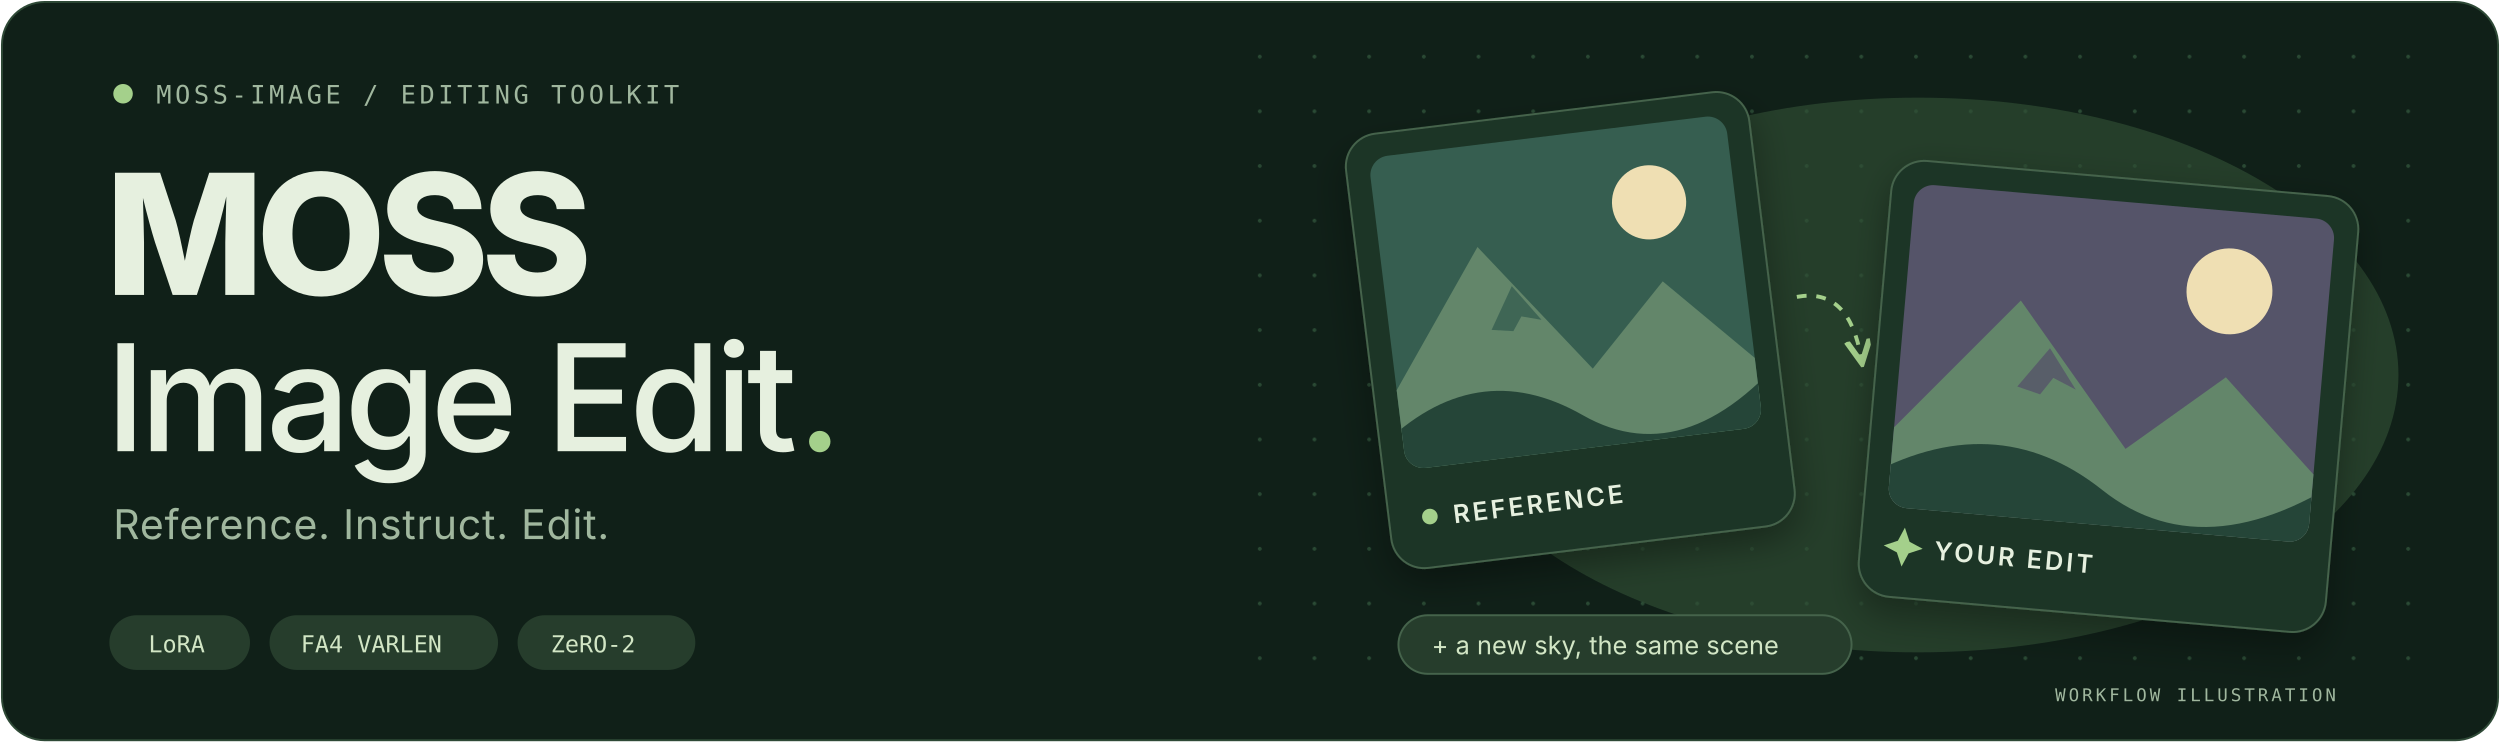
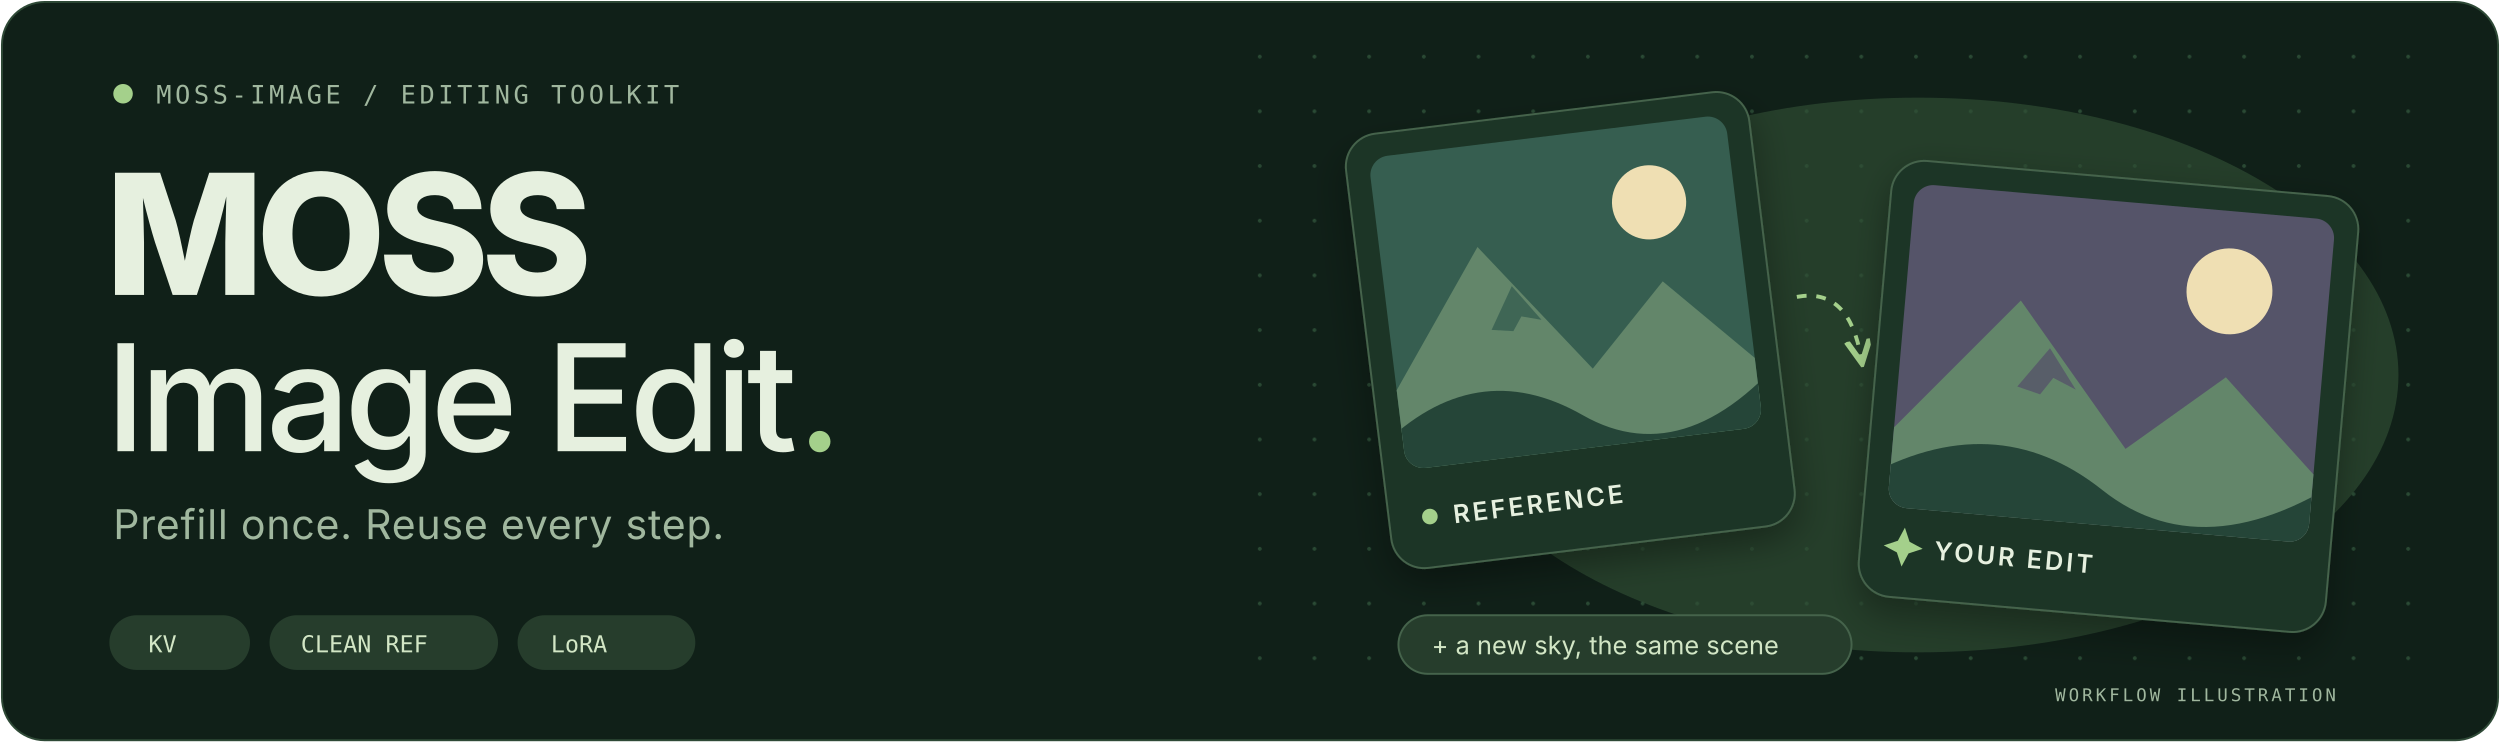
<svg xmlns="http://www.w3.org/2000/svg" viewBox="0 0 1280 380" role="img" aria-labelledby="title desc">
  <defs>
    <pattern id="grid" width="28" height="28" patternUnits="userSpaceOnUse">
      <circle cx="1" cy="1" r="1" fill="#33583e" />
    </pattern>
    <filter id="shadow" x="-30%" y="-30%" width="160%" height="180%">
      <feDropShadow dx="0" dy="8" stdDeviation="9" flood-color="#020b06" flood-opacity=".32" />
    </filter>
    <clipPath id="refclip">
      <rect x="712" y="69" width="184" height="161" rx="10" />
    </clipPath>
    <clipPath id="editclip">
      <rect x="972" y="103" width="216" height="166" rx="10" />
    </clipPath>
    <marker id="arrow" markerWidth="7" markerHeight="7" refX="5" refY="3" orient="auto">
      <path d="M0 0 6 3 0 6" fill="none" stroke="#a4d08b" stroke-width="1.5" />
    </marker>
  </defs>
  <rect x="1" y="1" width="1278" height="378" rx="22" fill="#102018" stroke="#2e4936" />
  <rect x="638" y="22" width="614" height="336" rx="12" fill="url(#grid)" opacity=".7" />
  <ellipse cx="982" cy="192" rx="246" ry="142" fill="#304f34" opacity=".65" />
  <g font-family="Inter, -apple-system, BlinkMacSystemFont, 'Segoe UI', sans-serif">
    <circle cx="63" cy="48" r="5" fill="#a4d08b" />
    <text x="80" y="53" font-family="ui-monospace, monospace" font-size="13" letter-spacing="1.8" fill="#a0b79e">MOSS-IMAGE / EDITING TOOLKIT</text>
    <text x="54" y="151" font-size="86" font-weight="800" letter-spacing="-4" fill="#e6f0df">MOSS</text>
    <text x="54" y="231" font-size="76" font-weight="500" letter-spacing="-3" fill="#e6f0df">Image Edit<tspan fill="#a4d08b">.</tspan>
    </text>
-     <text x="58" y="276" font-size="21" letter-spacing=".4" fill="#a0b79e">Reference. Instruct. Edit.</text>
+     <text x="58" y="276" font-size="21" letter-spacing=".4" fill="#a0b79e">Prefill once. Reuse every step.</text>
    <g font-family="ui-monospace, monospace" font-size="12" fill="#d2e6c5">
      <rect x="56" y="315" width="72" height="28" rx="14" fill="#263d2c" />
-       <text x="76" y="334">LoRA</text>
+       <text x="76" y="334">KV</text>
      <rect x="138" y="315" width="117" height="28" rx="14" fill="#263d2c" />
-       <text x="154" y="334">FA4 VARLEN</text>
+       <text x="154" y="334">CLEAN REF</text>
      <rect x="265" y="315" width="91" height="28" rx="14" fill="#263d2c" />
-       <text x="282" y="334">ZeRO-2</text>
+       <text x="282" y="334">LoRA</text>
    </g>
    <g transform="rotate(-7 804 169)">
      <rect x="700" y="57" width="208" height="224" rx="17" fill="#1d3427" stroke="#45634b" filter="url(#shadow)" />
      <g clip-path="url(#refclip)">
        <rect x="712" y="69" width="184" height="161" fill="#365e50" />
        <circle cx="852" cy="109" r="19" fill="#efdfb3" />
        <path d="M700 205 762 121 813 190 854 150 917 217V241H700Z" fill="#63866a" />
        <path d="M700 217Q754 175 805 213T920 187V242H700Z" fill="#254538" />
        <path d="M764 164 777 143 790 162 780 159 775 166Z" fill="#365e50" opacity=".8" />
      </g>
      <circle cx="721" cy="255" r="4" fill="#a4d08b" />
      <text x="733" y="260" font-size="13" font-weight="600" letter-spacing="1.5" fill="#e6f0df">REFERENCE</text>
    </g>
    <path d="M920 152Q947 147 953 184" stroke="#a4d08b" stroke-width="2" fill="none" stroke-dasharray="5 5" marker-end="url(#arrow)" />
    <g transform="rotate(5 1080 198)">
      <rect x="960" y="91" width="240" height="224" rx="17" fill="#1d3427" stroke="#45634b" filter="url(#shadow)" />
      <g clip-path="url(#editclip)">
        <rect x="972" y="103" width="216" height="166" fill="#555469" />
        <circle cx="1137" cy="144" r="22" fill="#efdfb3" />
        <path d="M958 245 1031 158 1091 229 1139 188 1212 256V280H958Z" fill="#63866a" />
        <path d="M958 256Q1022 212 1081 251T1215 225V282H958Z" fill="#254538" />
        <path d="M1033 202 1048 181 1063 201 1051 196 1045 205Z" fill="#555469" opacity=".8" />
      </g>
      <path d="m979 286 3-7 3 7 7 3-7 3-3 7-3-7-7-3Z" fill="#a4d08b" />
      <text x="998" y="294" font-size="13" font-weight="600" letter-spacing="1.5" fill="#e6f0df">YOUR EDIT</text>
    </g>
    <rect x="716" y="315" width="232" height="30" rx="15" fill="#263d2c" stroke="#45634b" />
    <text x="733" y="335" font-size="13" fill="#d2e6c5">+ a new sky, the same scene</text>
    <text x="1196" y="359" text-anchor="end" font-family="ui-monospace, monospace" font-size="9" letter-spacing="1.5" fill="#a0b79e">WORKFLOW ILLUSTRATION</text>
  </g>
</svg>
